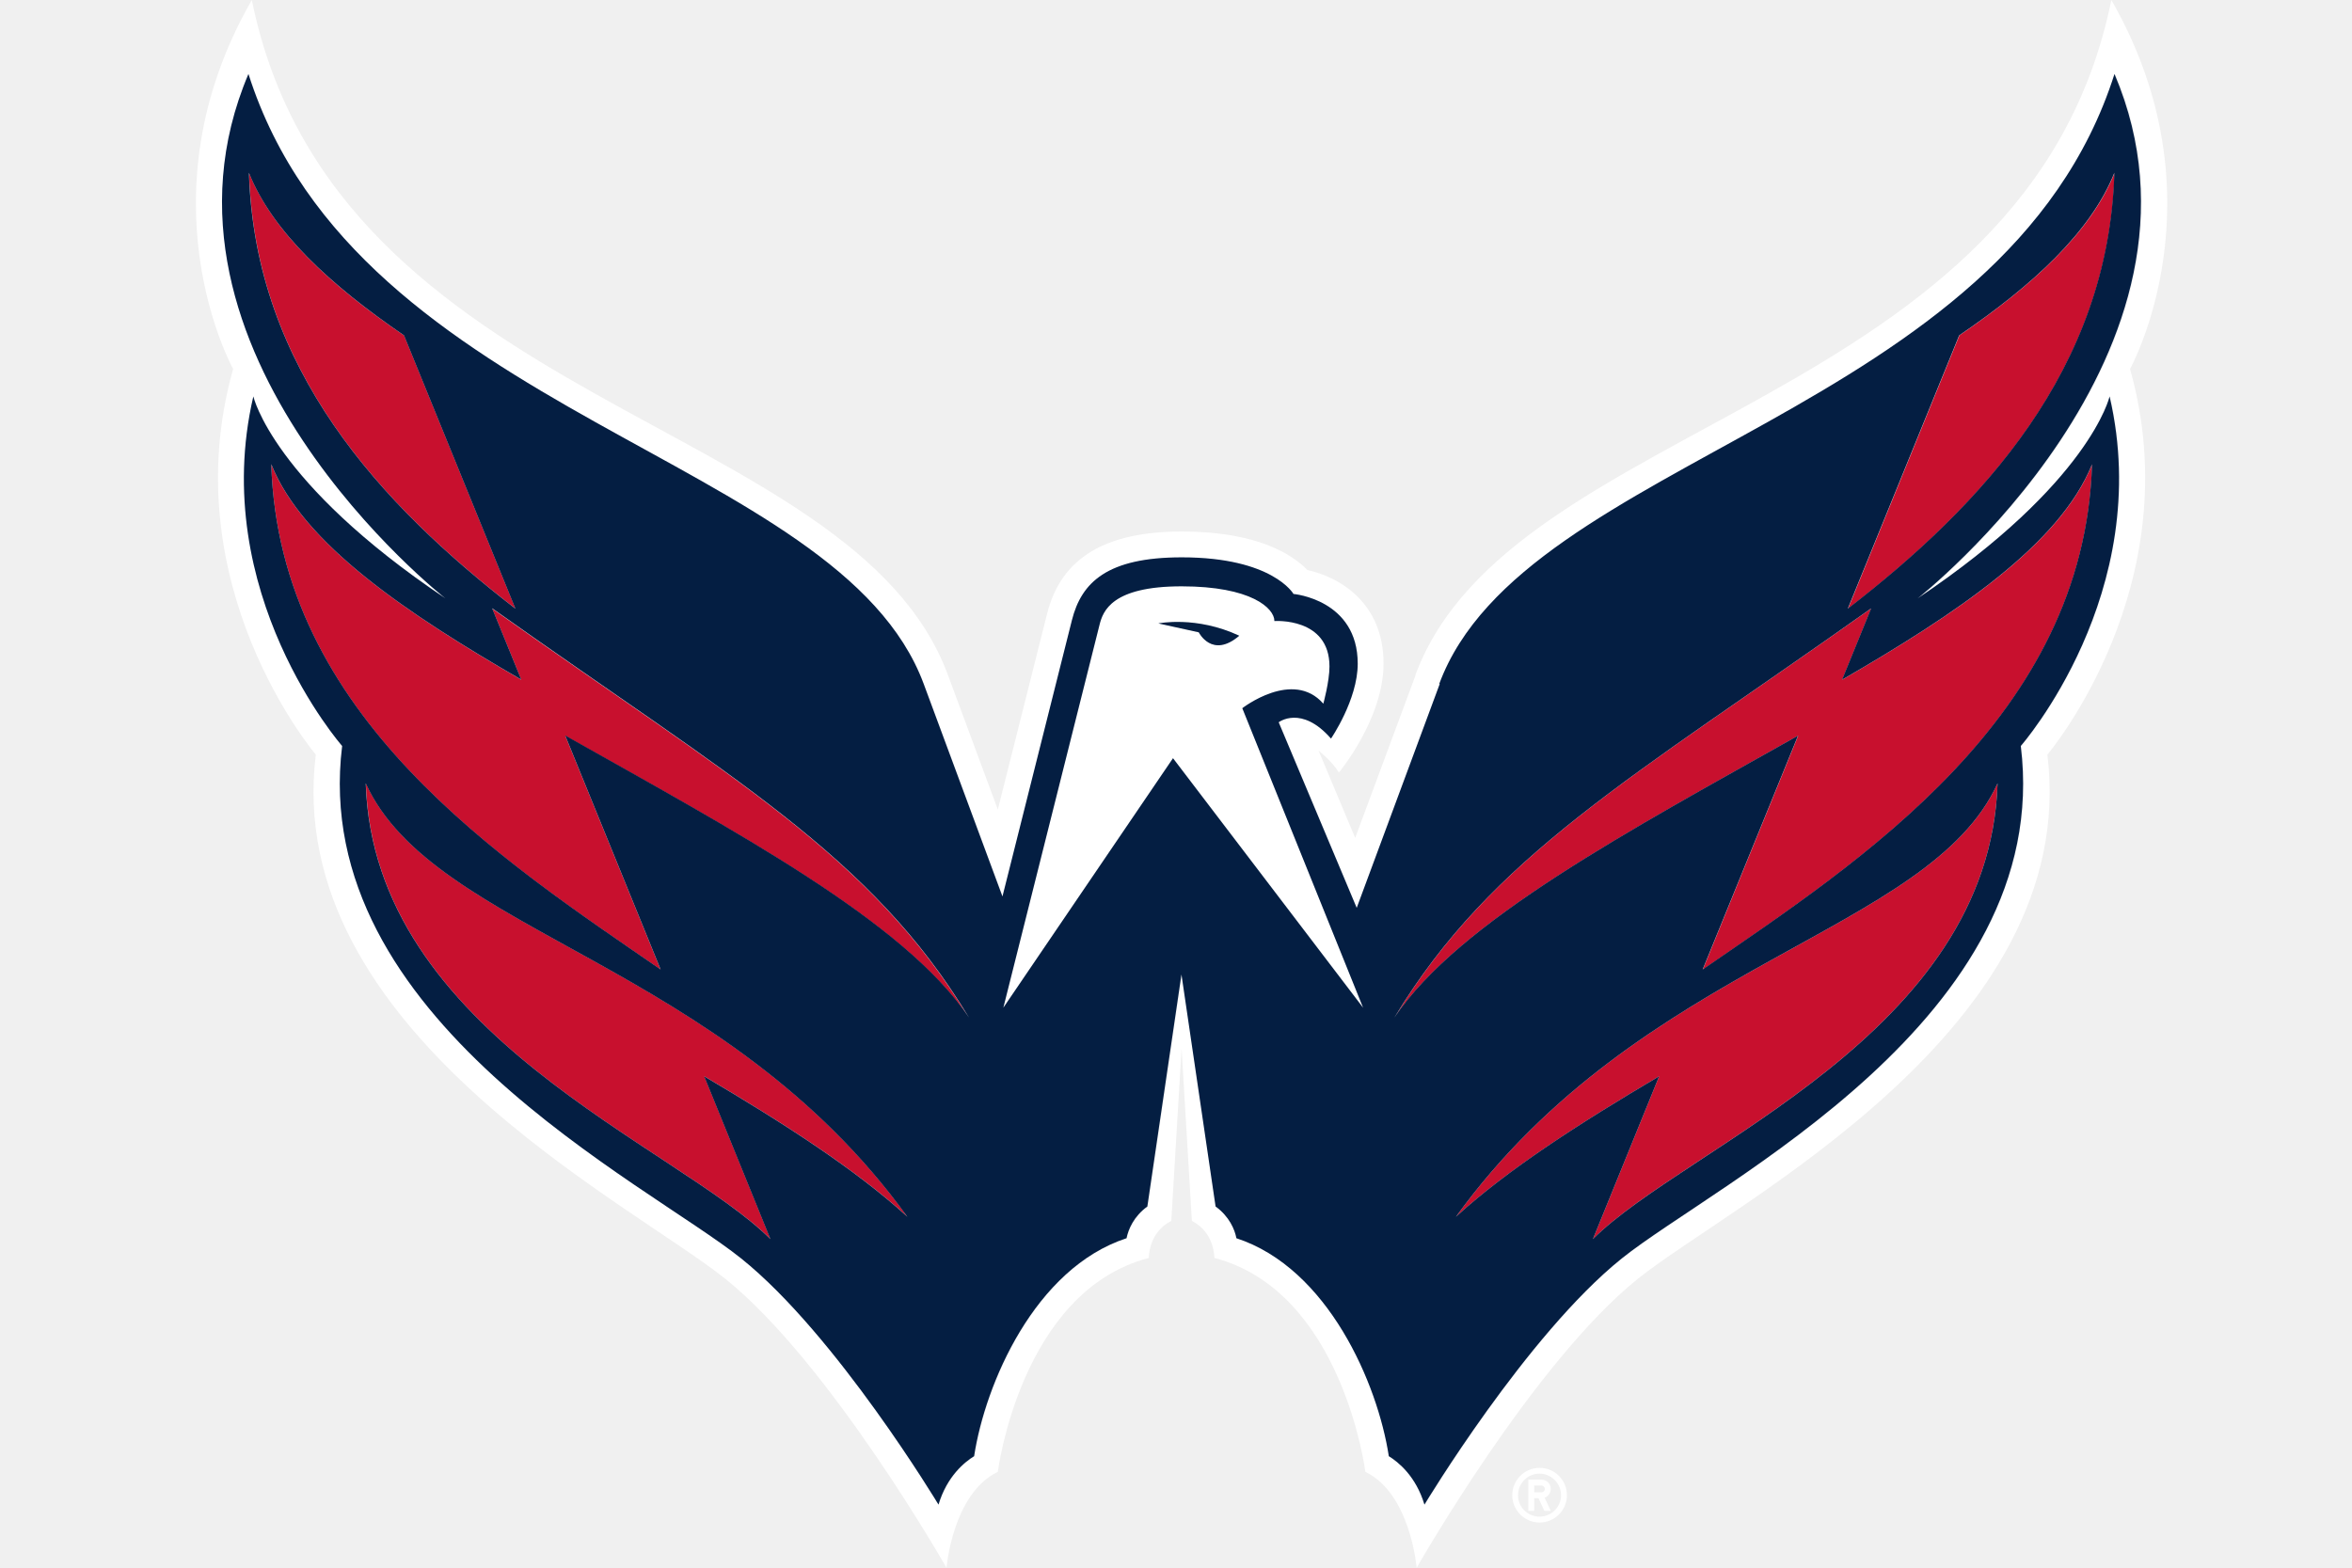
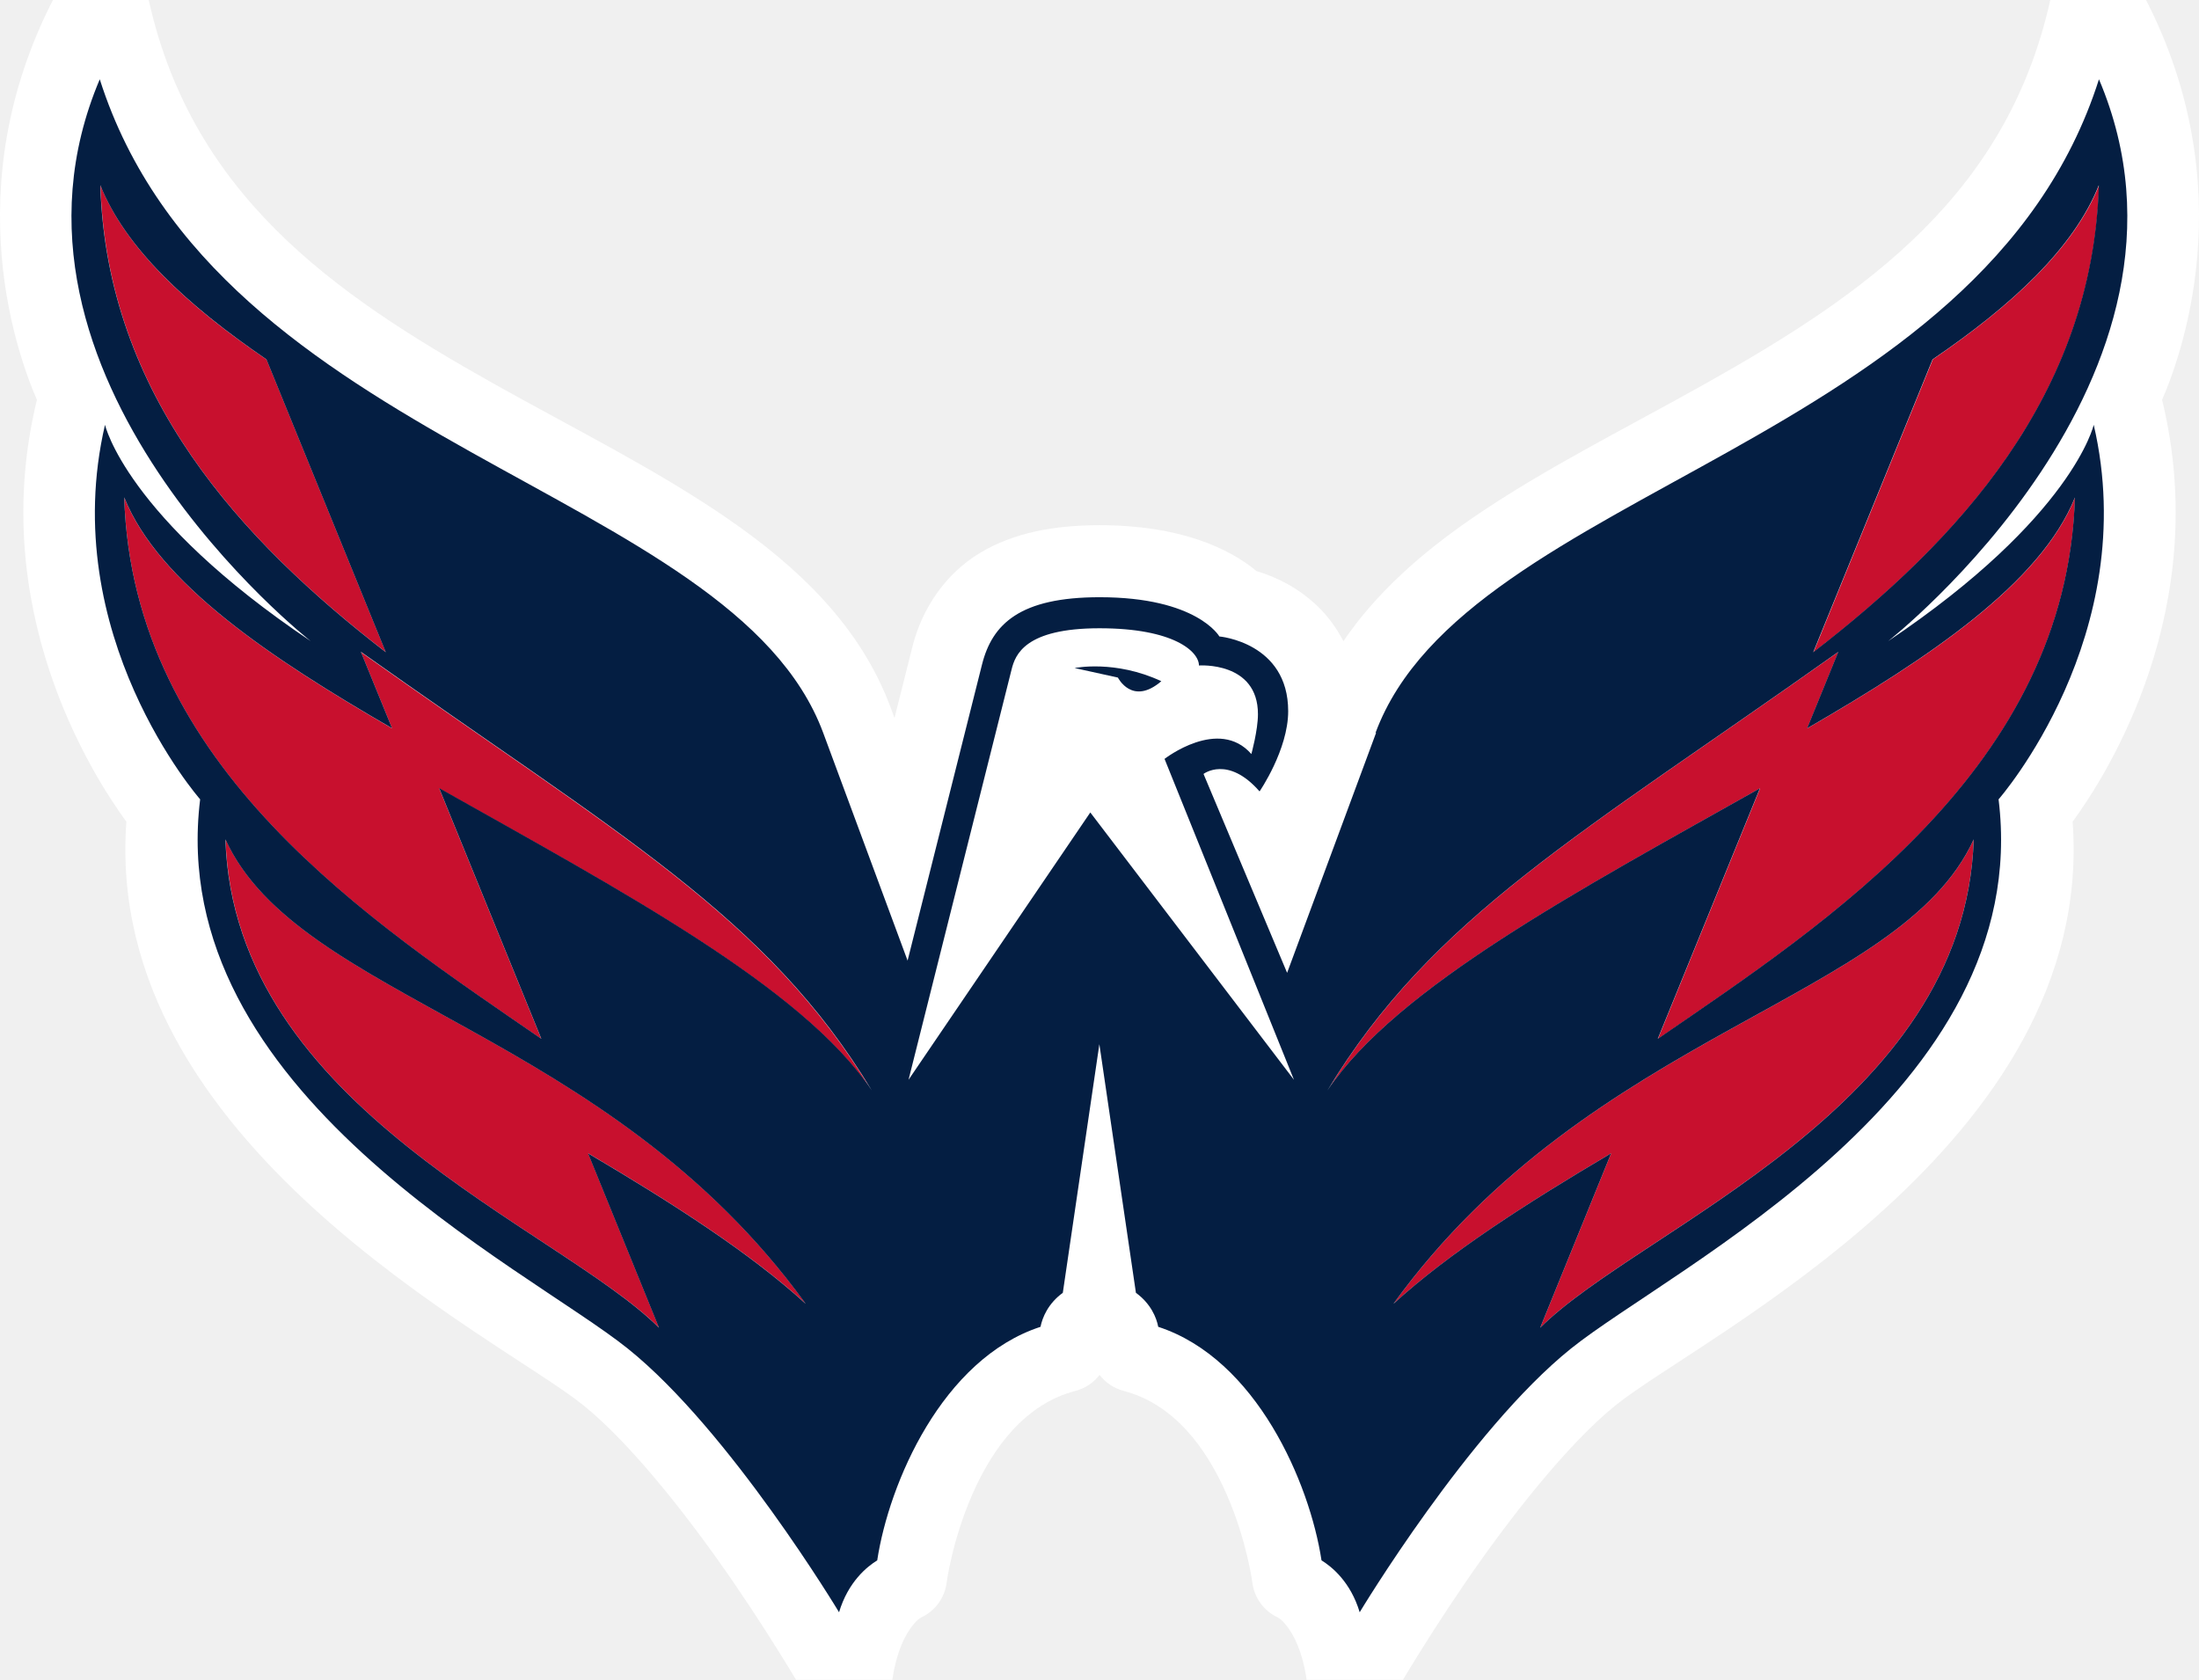
- <svg xmlns="http://www.w3.org/2000/svg" width="960" height="640" viewBox="0 0 960 640" fill="none">
-   <g clip-path="url(#clip0_873_2825)">
-     <path d="M577.819 275.558L553.14 342.067L538.19 306.432C538.19 306.432 543.976 311.04 546.484 315.392C546.484 315.392 564.712 293.53 564.712 270.899C564.712 245.811 546.433 235.52 533.633 232.704C527.643 226.509 513.409 216.986 482.382 216.986C451.355 216.986 433.128 227.635 427.393 250.522L407.272 330.496L386.894 275.507C347.572 169.574 136.782 167.117 102.785 0C56.347 80.845 95.156 150.63 95.156 150.63C70.222 239.053 128.897 308.07 128.897 308.07C115.124 420.25 257.256 490.957 296.014 522.035C338.766 556.339 386.331 640.051 386.331 640.051C386.331 640.051 388.84 609.69 407.272 600.883C407.272 600.883 416.539 527.206 468.916 513.536C468.916 513.536 468.66 503.194 478.081 498.432L482.28 427.981L486.478 498.432C495.899 503.194 495.643 513.536 495.643 513.536C548.02 527.206 557.288 600.883 557.288 600.883C575.72 609.69 578.228 640.051 578.228 640.051C578.228 640.051 625.793 556.339 668.545 522.035C707.304 490.957 849.435 420.25 835.662 308.07C835.662 308.07 894.337 239.053 869.403 150.63C869.403 150.63 908.212 80.845 861.774 0C827.777 167.117 617.038 169.574 577.716 275.558H577.819ZM782.926 244.326C853.377 197.018 861.262 161.894 861.262 161.894C879.899 242.074 825.012 304.589 825.012 304.589C838.734 416 700.904 482.714 662.094 513.843C623.284 544.973 581.608 614.298 581.608 614.298C578.126 602.675 570.907 596.89 567.067 594.534C562.561 564.992 542.286 517.786 504.859 505.549C504.142 502.016 501.992 496.691 496.36 492.595L482.433 397.875L468.507 492.595C462.875 496.691 460.724 502.016 460.008 505.549C422.58 517.786 402.305 565.043 397.8 594.534C393.96 596.89 386.74 602.675 383.259 614.298C383.259 614.298 341.582 545.024 302.772 513.843C263.963 482.714 126.132 416 139.854 304.589C139.854 304.589 84.968 242.074 103.604 161.894C103.604 161.894 111.489 197.018 181.94 244.326C181.94 244.326 53.428 143.667 101.556 30.259C146.254 170.65 342.504 185.805 377.166 279.245L409.32 366.029L437.684 253.184C441.576 237.773 452.123 227.584 482.484 227.584C519.656 227.584 528.104 242.534 528.104 242.534C528.104 242.534 554.318 244.736 554.318 271.002C554.318 285.747 543.412 301.568 543.412 301.568C531.329 287.744 522.062 294.912 522.062 294.912L553.908 370.688L587.803 279.245C622.465 185.805 818.715 170.65 863.412 30.259C911.54 143.718 783.08 244.326 783.08 244.326H782.926Z" fill="white" />
-     <path d="M540.186 287.283C540.186 287.283 542.695 278.169 542.695 272.076C542.695 251.903 520.218 253.542 520.218 253.542C520.218 248.319 511.514 239.359 482.33 239.359C453.146 239.359 450.228 249.497 448.846 255.027L409.575 411.391L478.849 309.503L556.468 411.391L507.162 289.126C507.162 289.126 527.745 273.049 540.238 287.283H540.186ZM489.294 258.099L472.807 254.463C472.807 254.463 488.116 251.238 505.831 259.481C494.721 269.004 489.294 258.099 489.294 258.099Z" fill="white" />
-     <path d="M639.566 610.406C639.566 604.211 634.549 599.244 628.405 599.244C622.261 599.244 617.243 604.262 617.243 610.406C617.243 616.55 622.261 621.567 628.405 621.567C634.549 621.567 639.566 616.55 639.566 610.406ZM619.598 610.406C619.598 605.542 623.541 601.599 628.354 601.599C633.166 601.599 637.16 605.542 637.16 610.406C637.16 615.27 633.218 619.161 628.354 619.161C623.49 619.161 619.598 615.219 619.598 610.406Z" fill="white" />
-     <path d="M632.962 616.807L630.453 611.431C631.938 610.919 632.962 609.486 632.962 607.847C632.962 605.748 631.272 604.059 629.173 604.059H623.797V616.807H626.203V611.636H627.944L630.35 616.807H633.013H632.962ZM629.173 609.23H626.203V606.465H629.173C629.941 606.465 630.555 607.079 630.555 607.847C630.555 608.615 629.941 609.23 629.173 609.23Z" fill="white" />
-     <path d="M210.408 248.525L164.942 136.961C134.683 116.378 111.234 94.567 101.659 70.606C104.117 150.887 155.522 206.081 210.459 248.525H210.408Z" fill="#C8102E" />
-     <path d="M200.885 248.372L212.763 277.505C166.376 250.676 123.829 222.209 110.722 189.543C113.896 292.66 205.134 351.386 269.646 395.828L230.734 300.391C299.65 339.201 369.128 376.116 395.445 415.489C355.458 349.185 298.933 318.055 200.834 248.423L200.885 248.372Z" fill="#C8102E" />
-     <path d="M149.326 319.795C152.552 422.451 276.251 467.661 314.497 505.856L287.464 439.398C319.822 458.496 349.313 477.44 370.408 496.742C294.837 392.294 177.281 381.133 149.326 319.795Z" fill="#C8102E" />
-     <path d="M799.771 136.908L754.306 248.473C809.243 206.028 860.648 150.783 863.106 70.553C853.531 94.514 830.03 116.274 799.771 136.908Z" fill="#C8102E" />
-     <path d="M733.928 300.391L695.016 395.828C759.528 351.335 850.766 292.66 853.94 189.543C840.833 222.26 798.286 250.676 751.899 277.505L763.777 248.372C665.678 318.004 609.204 349.133 569.166 415.437C595.534 376.065 664.961 339.201 733.928 300.34V300.391Z" fill="#C8102E" />
-     <path d="M815.335 319.795C787.38 381.133 669.876 392.294 594.254 496.742C615.4 477.44 644.839 458.496 677.198 439.398L650.164 505.856C688.411 467.609 812.11 422.451 815.335 319.795Z" fill="#C8102E" />
-     <path d="M472.808 254.514L489.294 258.149C489.294 258.149 494.721 269.055 505.832 259.532C488.168 251.289 472.808 254.514 472.808 254.514Z" fill="#041E42" />
-     <path d="M587.649 279.193L553.755 370.636L521.908 294.86C521.908 294.86 531.175 287.692 543.259 301.516C543.259 301.516 554.164 285.644 554.164 270.949C554.164 244.735 527.95 242.482 527.95 242.482C527.95 242.482 519.502 227.532 482.331 227.532C451.969 227.532 441.422 237.721 437.531 253.132L409.166 365.977L377.012 279.193C342.35 185.753 146.1 170.597 101.403 30.207C53.275 143.666 181.787 244.274 181.787 244.274C111.284 196.965 103.399 161.842 103.399 161.842C84.763 242.021 139.649 304.537 139.649 304.537C125.927 415.948 263.758 482.661 302.567 513.791C341.377 544.921 383.054 614.245 383.054 614.245C386.535 602.623 393.755 596.837 397.595 594.482C402.1 564.94 422.375 517.733 459.803 505.497C460.519 501.964 462.67 496.639 468.302 492.543L482.228 397.823L496.155 492.543C501.787 496.639 503.988 501.964 504.654 505.497C542.081 517.733 562.356 564.991 566.862 594.482C570.702 596.837 577.921 602.623 581.403 614.245C581.403 614.245 623.079 544.972 661.889 513.791C700.699 482.661 838.529 415.948 824.807 304.537C824.807 304.537 879.694 242.021 861.057 161.842C861.057 161.842 853.172 196.965 782.721 244.274C782.721 244.274 911.233 143.615 863.054 30.207C818.356 170.597 622.107 185.753 587.444 279.193H587.649ZM101.607 70.553C111.182 94.514 134.683 116.274 164.891 136.908L210.356 248.473C155.47 206.028 104.065 150.834 101.607 70.553ZM287.412 439.397L314.446 505.855C276.199 467.609 152.551 422.45 149.275 319.794C177.23 381.132 294.734 392.293 370.356 496.741C349.262 477.439 319.771 458.495 287.412 439.397ZM230.734 300.338L269.646 395.775C205.134 351.282 113.895 292.607 110.721 189.49C123.828 222.207 166.375 250.623 212.763 277.452L200.884 248.319C298.983 317.951 355.457 349.081 395.495 415.385C369.127 376.012 299.7 339.148 230.785 300.287L230.734 300.338ZM478.798 309.503L409.524 411.391L448.795 255.026C450.177 249.497 453.812 239.359 482.279 239.359C510.747 239.359 520.167 248.319 520.167 253.541C520.167 253.541 542.644 251.903 542.644 272.076C542.644 278.22 540.135 287.282 540.135 287.282C527.694 273.049 507.06 289.125 507.06 289.125L556.366 411.391L478.747 309.503H478.798ZM650.164 505.855L677.198 439.397C644.839 458.495 615.348 477.439 594.254 496.741C669.876 392.293 787.38 381.132 815.335 319.794C812.11 422.45 688.411 467.66 650.164 505.855ZM853.889 189.49C850.715 292.607 759.476 351.333 694.964 395.775L733.876 300.338C664.91 339.148 595.483 376.063 569.115 415.436C609.153 349.132 665.627 318.002 763.726 248.37L751.847 277.503C798.235 250.674 840.782 222.207 853.889 189.541V189.49ZM754.203 248.473L799.668 136.908C829.927 116.325 853.428 94.514 863.003 70.553C860.545 150.834 809.14 206.028 754.203 248.473Z" fill="#041E42" />
-   </g>
-   <defs>
+ <svg xmlns="http://www.w3.org/2000/svg" width="837.77" height="640" viewBox="0 0 837.77 640" fill="none" version="1.1" id="svg12">
+   <defs id="defs12">
    <clipPath id="clip0_873_2825">
-       <rect width="960" height="640" fill="white" />
+       <rect width="960" height="640" fill="#ffffff" id="rect12" x="0" y="0" />
    </clipPath>
  </defs>
+   <g clip-path="url(#clip0_873_2825)" id="g34" transform="translate(-63.39436)" style="fill:#ffffff">
+     <path id="path25" d="M 105.482,-16.674 A 16.896,16.896 0 0 0 88.137,-8.414 C 45.713,65.442 68.859,132.485 77.459,152.346 c -19.288,79.124 20.628,142.334 34.088,160.719 -9.082,122.726 141.725,196.352 173.898,222.15 18.529,14.869 40.991,43.617 57.811,68.225 16.821,24.609 28.387,44.957 28.387,44.957 a 16.896,16.896 0 0 0 31.523,-6.955 c 0,0 0.518,-5.713 2.73,-12.273 2.213,-6.56 5.987,-11.765 8.658,-13.041 a 16.896,16.896 0 0 0 9.479,-13.137 c 0,0 2.111,-16.203 9.881,-33.846 7.77,-17.643 20.019,-34.24 39.268,-39.264 a 16.896,16.896 0 0 0 9.131,-6.074 16.896,16.896 0 0 0 9.064,6.074 c 19.248,5.024 31.498,21.621 39.268,39.264 7.77,17.643 9.881,33.846 9.881,33.846 a 16.896,16.896 0 0 0 9.479,13.137 c 2.671,1.276 6.446,6.481 8.658,13.041 2.213,6.56 2.73,12.273 2.73,12.273 a 16.896,16.896 0 0 0 31.523,6.955 c 0,0 11.566,-20.348 28.387,-44.957 16.819,-24.608 39.282,-53.356 57.811,-68.225 l 0.004,-0.004 c 32.183,-25.802 182.978,-99.426 173.895,-222.148 13.461,-18.386 53.376,-81.594 34.088,-160.717 8.6,-19.86 31.746,-86.904 -10.678,-160.76 a 16.896,16.896 0 0 0 -31.203,5.047 C 829.576,73.525 774.349,111.768 713.467,145.977 c -30.441,17.104 -61.868,32.656 -89.127,51.393 -19.186,13.188 -36.489,28.311 -49.139,46.906 -2.589,-4.983 -5.793,-9.345 -9.391,-12.879 -7.496,-7.363 -15.95,-11.487 -23.742,-13.846 -10.382,-8.662 -29.229,-17.459 -59.686,-17.459 -17.446,0 -32.874,2.87 -45.709,10.615 -12.835,7.745 -21.925,20.771 -25.668,35.709 l -6.824,27.123 -1.445,-3.902 a 16.896,16.896 0 0 0 -0.004,-0.008 C 391.196,238.549 367.524,216.074 340.26,197.346 312.996,178.617 281.562,163.07 251.115,145.969 190.221,111.767 134.982,73.523 119.34,-3.367 A 16.896,16.896 0 0 0 105.482,-16.674 Z m 751.965,98.457 c 0.387,31.983 -12.408,61.45 -28.617,86.48 -23.334,36.032 -53.287,60.416 -55.246,61.982 0.007,-0.004 -0.089,0.063 -0.076,0.055 a 16.896,16.896 0 0 0 -0.027,0.035 c -0.009,0.008 -0.123,0.105 -0.131,0.111 a 16.896,16.896 0 0 0 -0.283,0.422 16.896,16.896 0 0 0 9.859,30.352 h 0.154 a 16.896,16.896 0 0 0 10.045,-3.488 16.896,16.896 0 0 0 0.184,-0.055 c 0.15,-0.102 0.278,-0.199 0.428,-0.301 a 16.896,16.896 0 0 0 0.236,-0.137 c 0,0 0.118,-0.1 0.205,-0.174 23.829,-16.181 40.543,-31.018 52.814,-44.039 -6.121,47.339 -34.676,80.416 -34.676,80.416 a 16.896,16.896 0 0 0 -4.072,13.211 c 11.944,96.977 -111.872,158.039 -156.721,194.012 -27.673,22.196 -54.025,58.195 -69.713,81.727 -3.375,-15.031 -9.46,-31.752 -19.053,-47.592 -10.368,-17.12 -24.99,-33.357 -44.916,-42.27 -1.425,-2.769 -3.192,-5.556 -5.627,-8.24 l -13.066,-88.873 a 16.896,16.896 0 0 0 -33.43,0 l -13.066,88.873 c -2.436,2.684 -4.204,5.472 -5.629,8.242 -19.93,8.916 -34.551,25.165 -44.918,42.289 -9.593,15.846 -15.676,32.568 -19.051,47.586 -15.689,-23.52 -42.043,-59.512 -69.703,-81.734 a 16.896,16.896 0 0 0 -0.01,-0.008 C 268.494,464.693 144.677,403.631 156.621,306.654 a 16.896,16.896 0 0 0 -4.072,-13.211 c 0,0 -28.447,-32.945 -34.645,-80.135 12.568,13.274 30.038,28.538 54.617,45.043 a 16.896,16.896 0 0 0 19.836,-27.324 c 0,0 -30.166,-23.762 -54.582,-60.549 -16.91,-25.477 -30.477,-55.742 -30.178,-88.574 31.373,48.41 80.99,79.286 127.275,105.195 59.638,33.384 112.634,60.768 126.453,98.02 l 32.152,86.779 a 16.896,16.896 0 0 0 32.227,-1.752 L 454.062,257.32 c 9.6e-4,-0.004 0.003,-0.004 0.004,-0.008 l 0.002,-0.012 c 1.272,-5.028 2.27,-6.574 5.264,-8.51 2.999,-1.939 9.862,-4.312 23.152,-4.312 16.321,0 24.686,3.213 28.574,5.363 1.944,1.075 2.815,1.911 3.076,2.178 0.261,0.267 -0.74,-1.176 -0.74,-1.176 a 16.896,16.896 0 0 0 13.295,8.523 c 0,0 3.065,0.421 5.99,2.133 2.925,1.711 4.744,1.989 4.744,9.502 0,1.695 -0.578,3.965 -1.393,6.379 -2.784,-0.774 -5.526,-1.26 -8.107,-1.217 -8.984,0.15 -16.197,5.385 -16.197,5.385 a 16.896,16.896 0 0 0 -5.238,19.908 l 31.846,75.775 a 16.896,16.896 0 0 0 31.414,-0.674 l 33.895,-91.443 v 0.004 c 13.819,-37.252 66.815,-64.635 126.453,-98.02 46.323,-25.931 95.983,-56.837 127.352,-105.316 z" style="fill:#ffffff" />
+     <path d="m 540.186,287.283 c 0,0 2.509,-9.114 2.509,-15.207 0,-20.173 -22.477,-18.534 -22.477,-18.534 0,-5.223 -8.704,-14.183 -37.888,-14.183 -29.184,0 -32.102,10.138 -33.484,15.668 l -39.271,156.364 69.274,-101.888 77.619,101.888 -49.306,-122.265 c 0,0 20.583,-16.077 33.076,-1.843 z m -50.892,-29.184 -16.487,-3.636 c 0,0 15.309,-3.225 33.024,5.018 -11.11,9.523 -16.537,-1.382 -16.537,-1.382 z" fill="#ffffff" id="path26" style="fill:#ffffff" />
+     <path d="M 210.408,248.525 164.942,136.961 c -30.259,-20.583 -53.708,-42.394 -63.283,-66.356 2.458,80.281 53.863,135.476 108.8,177.919 z" fill="#c8102e" id="path27" style="fill:#ffffff" />
+     <path d="m 200.885,248.372 11.878,29.133 c -46.387,-26.829 -88.934,-55.296 -102.041,-87.962 3.174,103.117 94.412,161.843 158.924,206.285 l -38.912,-95.437 c 68.916,38.81 138.394,75.725 164.711,115.098 -39.987,-66.304 -96.512,-97.434 -194.611,-167.066 z" fill="#c8102e" id="path28" style="fill:#ffffff" />
+     <path d="m 149.326,319.795 c 3.226,102.656 126.925,147.866 165.171,186.061 l -27.033,-66.458 c 32.358,19.098 61.849,38.042 82.944,57.344 C 294.837,392.294 177.281,381.133 149.326,319.795 Z" fill="#c8102e" id="path29" style="fill:#ffffff" />
+     <path d="m 799.771,136.908 -45.465,111.565 c 54.937,-42.445 106.342,-97.69 108.8,-177.92 -9.575,23.962 -33.076,45.721 -63.335,66.355 z" fill="#c8102e" id="path30" style="fill:#ffffff" />
+     <path d="m 733.928,300.391 -38.912,95.437 C 759.528,351.335 850.766,292.66 853.94,189.543 840.833,222.26 798.286,250.676 751.899,277.505 l 11.878,-29.133 C 665.678,318.004 609.204,349.133 569.166,415.437 595.534,376.065 664.961,339.201 733.928,300.34 Z" fill="#c8102e" id="path31" style="fill:#ffffff" />
+     <path d="M 815.335,319.795 C 787.38,381.133 669.876,392.294 594.254,496.742 615.4,477.44 644.839,458.496 677.198,439.398 l -27.034,66.458 C 688.411,467.609 812.11,422.451 815.335,319.795 Z" fill="#c8102e" id="path32" style="fill:#ffffff" />
+     <path d="m 472.808,254.514 16.486,3.635 c 0,0 5.427,10.906 16.538,1.383 -17.664,-8.243 -33.024,-5.018 -33.024,-5.018 z" fill="#041e42" id="path33" style="fill:#ffffff" />
+     <path d="m 587.649,279.193 -33.894,91.443 -31.847,-75.776 c 0,0 9.267,-7.168 21.351,6.656 0,0 10.905,-15.872 10.905,-30.567 0,-26.214 -26.214,-28.467 -26.214,-28.467 0,0 -8.448,-14.95 -45.619,-14.95 -30.362,0 -40.909,10.189 -44.8,25.6 L 409.166,365.977 377.012,279.193 C 342.35,185.753 146.1,170.597 101.403,30.207 c -48.128,113.459 80.384,214.067 80.384,214.067 -70.503,-47.309 -78.388,-82.432 -78.388,-82.432 -18.636,80.179 36.25,142.695 36.25,142.695 -13.722,111.411 124.109,178.124 162.918,209.254 38.81,31.13 80.487,100.454 80.487,100.454 3.481,-11.622 10.701,-17.408 14.541,-19.763 4.505,-29.542 24.78,-76.749 62.208,-88.985 0.716,-3.533 2.867,-8.858 8.499,-12.954 l 13.926,-94.72 13.927,94.72 c 5.632,4.096 7.833,9.421 8.499,12.954 37.427,12.236 57.702,59.494 62.208,88.985 3.84,2.355 11.059,8.141 14.541,19.763 0,0 41.676,-69.273 80.486,-100.454 38.81,-31.13 176.64,-97.843 162.918,-209.254 0,0 54.887,-62.516 36.25,-142.695 0,0 -7.885,35.123 -78.336,82.432 0,0 128.512,-100.659 80.333,-214.067 -44.698,140.39 -240.947,155.546 -275.61,248.986 z M 101.607,70.553 c 9.575,23.962 33.076,45.721 63.284,66.355 l 45.465,111.565 C 155.47,206.028 104.065,150.834 101.607,70.553 Z m 185.805,368.844 27.034,66.458 C 276.199,467.609 152.551,422.45 149.275,319.794 c 27.955,61.338 145.459,72.499 221.081,176.947 -21.094,-19.302 -50.585,-38.246 -82.944,-57.344 z m -56.678,-139.059 38.912,95.437 C 205.134,351.282 113.895,292.607 110.721,189.49 c 13.107,32.717 55.654,61.133 102.042,87.962 L 200.884,248.319 C 298.983,317.951 355.457,349.081 395.495,415.385 369.127,376.012 299.7,339.148 230.785,300.287 Z m 248.064,9.165 -69.274,101.888 39.271,-156.365 c 1.382,-5.529 5.017,-15.667 33.484,-15.667 28.468,0 37.888,8.96 37.888,14.182 0,0 22.477,-1.638 22.477,18.535 0,6.144 -2.509,15.206 -2.509,15.206 -12.441,-14.233 -33.075,1.843 -33.075,1.843 l 49.306,122.266 -77.619,-101.888 z m 171.366,196.352 27.034,-66.458 c -32.359,19.098 -61.85,38.042 -82.944,57.344 C 669.876,392.293 787.38,381.132 815.335,319.794 812.11,422.45 688.411,467.66 650.164,505.855 Z M 853.889,189.49 c -3.174,103.117 -94.413,161.843 -158.925,206.285 l 38.912,-95.437 c -68.966,38.81 -138.393,75.725 -164.761,115.098 40.038,-66.304 96.512,-97.434 194.611,-167.066 l -11.879,29.133 c 46.388,-26.829 88.935,-55.296 102.042,-87.962 z m -99.686,58.983 45.465,-111.565 c 30.259,-20.583 53.76,-42.394 63.335,-66.355 -2.458,80.281 -53.863,135.475 -108.8,177.92 z" fill="#041e42" id="path34" style="fill:#ffffff" />
+   </g>
+   <g clip-path="url(#clip0_873_2825)" id="g24" transform="translate(-63.39436)">
+     <path id="path13" d="M 105.482,-16.674 A 16.896,16.896 0 0 0 88.137,-8.414 C 45.713,65.442 68.859,132.485 77.459,152.346 c -19.288,79.124 20.628,142.334 34.088,160.719 -9.082,122.726 141.725,196.352 173.898,222.15 18.529,14.869 40.991,43.617 57.811,68.225 16.821,24.609 28.387,44.957 28.387,44.957 a 16.896,16.896 0 0 0 31.523,-6.955 c 0,0 0.518,-5.713 2.73,-12.273 2.213,-6.56 5.987,-11.765 8.658,-13.041 a 16.896,16.896 0 0 0 9.479,-13.137 c 0,0 2.111,-16.203 9.881,-33.846 7.77,-17.643 20.019,-34.24 39.268,-39.264 a 16.896,16.896 0 0 0 9.131,-6.074 16.896,16.896 0 0 0 9.064,6.074 c 19.248,5.024 31.498,21.621 39.268,39.264 7.77,17.643 9.881,33.846 9.881,33.846 a 16.896,16.896 0 0 0 9.479,13.137 c 2.671,1.276 6.446,6.481 8.658,13.041 2.213,6.56 2.73,12.273 2.73,12.273 a 16.896,16.896 0 0 0 31.523,6.955 c 0,0 11.566,-20.348 28.387,-44.957 16.819,-24.608 39.282,-53.356 57.811,-68.225 l 0.004,-0.004 c 32.183,-25.802 182.978,-99.426 173.895,-222.148 13.461,-18.386 53.376,-81.594 34.088,-160.717 8.6,-19.86 31.746,-86.904 -10.678,-160.76 a 16.896,16.896 0 0 0 -31.203,5.047 C 829.576,73.525 774.349,111.768 713.467,145.977 c -30.441,17.104 -61.868,32.656 -89.127,51.393 -19.186,13.188 -36.489,28.311 -49.139,46.906 -2.589,-4.983 -5.793,-9.345 -9.391,-12.879 -7.496,-7.363 -15.95,-11.487 -23.742,-13.846 -10.382,-8.662 -29.229,-17.459 -59.686,-17.459 -17.446,0 -32.874,2.87 -45.709,10.615 -12.835,7.745 -21.925,20.771 -25.668,35.709 l -6.824,27.123 -1.445,-3.902 a 16.896,16.896 0 0 0 -0.004,-0.008 C 391.196,238.549 367.524,216.074 340.26,197.346 312.996,178.617 281.562,163.07 251.115,145.969 190.221,111.767 134.982,73.523 119.34,-3.367 A 16.896,16.896 0 0 0 105.482,-16.674 Z m 751.965,98.457 c 0.387,31.983 -12.408,61.45 -28.617,86.48 -23.334,36.032 -53.287,60.416 -55.246,61.982 0.007,-0.004 -0.089,0.063 -0.076,0.055 a 16.896,16.896 0 0 0 -0.027,0.035 c -0.009,0.008 -0.123,0.105 -0.131,0.111 a 16.896,16.896 0 0 0 -0.283,0.422 16.896,16.896 0 0 0 9.859,30.352 h 0.154 a 16.896,16.896 0 0 0 10.045,-3.488 16.896,16.896 0 0 0 0.184,-0.055 c 0.15,-0.102 0.278,-0.199 0.428,-0.301 a 16.896,16.896 0 0 0 0.236,-0.137 c 0,0 0.118,-0.1 0.205,-0.174 23.829,-16.181 40.543,-31.018 52.814,-44.039 -6.121,47.339 -34.676,80.416 -34.676,80.416 a 16.896,16.896 0 0 0 -4.072,13.211 c 11.944,96.977 -111.872,158.039 -156.721,194.012 -27.673,22.196 -54.025,58.195 -69.713,81.727 -3.375,-15.031 -9.46,-31.752 -19.053,-47.592 -10.368,-17.12 -24.99,-33.357 -44.916,-42.27 -1.425,-2.769 -3.192,-5.556 -5.627,-8.24 l -13.066,-88.873 a 16.896,16.896 0 0 0 -33.43,0 l -13.066,88.873 c -2.436,2.684 -4.204,5.472 -5.629,8.242 -19.93,8.916 -34.551,25.165 -44.918,42.289 -9.593,15.846 -15.676,32.568 -19.051,47.586 -15.689,-23.52 -42.043,-59.512 -69.703,-81.734 a 16.896,16.896 0 0 0 -0.01,-0.008 C 268.494,464.693 144.677,403.631 156.621,306.654 a 16.896,16.896 0 0 0 -4.072,-13.211 c 0,0 -28.447,-32.945 -34.645,-80.135 12.568,13.274 30.038,28.538 54.617,45.043 a 16.896,16.896 0 0 0 19.836,-27.324 c 0,0 -30.166,-23.762 -54.582,-60.549 -16.91,-25.477 -30.477,-55.742 -30.178,-88.574 31.373,48.41 80.99,79.286 127.275,105.195 59.638,33.384 112.634,60.768 126.453,98.02 l 32.152,86.779 a 16.896,16.896 0 0 0 32.227,-1.752 L 454.062,257.32 c 9.6e-4,-0.004 0.003,-0.004 0.004,-0.008 l 0.002,-0.012 c 1.272,-5.028 2.27,-6.574 5.264,-8.51 2.999,-1.939 9.862,-4.312 23.152,-4.312 16.321,0 24.686,3.213 28.574,5.363 1.944,1.075 2.815,1.911 3.076,2.178 0.261,0.267 -0.74,-1.176 -0.74,-1.176 a 16.896,16.896 0 0 0 13.295,8.523 c 0,0 3.065,0.421 5.99,2.133 2.925,1.711 4.744,1.989 4.744,9.502 0,1.695 -0.578,3.965 -1.393,6.379 -2.784,-0.774 -5.526,-1.26 -8.107,-1.217 -8.984,0.15 -16.197,5.385 -16.197,5.385 a 16.896,16.896 0 0 0 -5.238,19.908 l 31.846,75.775 a 16.896,16.896 0 0 0 31.414,-0.674 l 33.895,-91.443 v 0.004 c 13.819,-37.252 66.815,-64.635 126.453,-98.02 46.323,-25.931 95.983,-56.837 127.352,-105.316 z" />
+     <path d="m 540.186,287.283 c 0,0 2.509,-9.114 2.509,-15.207 0,-20.173 -22.477,-18.534 -22.477,-18.534 0,-5.223 -8.704,-14.183 -37.888,-14.183 -29.184,0 -32.102,10.138 -33.484,15.668 l -39.271,156.364 69.274,-101.888 77.619,101.888 -49.306,-122.265 c 0,0 20.583,-16.077 33.076,-1.843 z m -50.892,-29.184 -16.487,-3.636 c 0,0 15.309,-3.225 33.024,5.018 -11.11,9.523 -16.537,-1.382 -16.537,-1.382 z" fill="#ffffff" id="path14" />
+     <path d="M 210.408,248.525 164.942,136.961 c -30.259,-20.583 -53.708,-42.394 -63.283,-66.356 2.458,80.281 53.863,135.476 108.8,177.919 z" fill="#c8102e" id="path17" />
+     <path d="m 200.885,248.372 11.878,29.133 c -46.387,-26.829 -88.934,-55.296 -102.041,-87.962 3.174,103.117 94.412,161.843 158.924,206.285 l -38.912,-95.437 c 68.916,38.81 138.394,75.725 164.711,115.098 -39.987,-66.304 -96.512,-97.434 -194.611,-167.066 z" fill="#c8102e" id="path18" />
+     <path d="m 149.326,319.795 c 3.226,102.656 126.925,147.866 165.171,186.061 l -27.033,-66.458 c 32.358,19.098 61.849,38.042 82.944,57.344 C 294.837,392.294 177.281,381.133 149.326,319.795 Z" fill="#c8102e" id="path19" />
+     <path d="m 799.771,136.908 -45.465,111.565 c 54.937,-42.445 106.342,-97.69 108.8,-177.92 -9.575,23.962 -33.076,45.721 -63.335,66.355 z" fill="#c8102e" id="path20" />
+     <path d="m 733.928,300.391 -38.912,95.437 C 759.528,351.335 850.766,292.66 853.94,189.543 840.833,222.26 798.286,250.676 751.899,277.505 l 11.878,-29.133 C 665.678,318.004 609.204,349.133 569.166,415.437 595.534,376.065 664.961,339.201 733.928,300.34 Z" fill="#c8102e" id="path21" />
+     <path d="M 815.335,319.795 C 787.38,381.133 669.876,392.294 594.254,496.742 615.4,477.44 644.839,458.496 677.198,439.398 l -27.034,66.458 C 688.411,467.609 812.11,422.451 815.335,319.795 Z" fill="#c8102e" id="path22" />
+     <path d="m 472.808,254.514 16.486,3.635 c 0,0 5.427,10.906 16.538,1.383 -17.664,-8.243 -33.024,-5.018 -33.024,-5.018 z" fill="#041e42" id="path23" />
+     <path d="m 587.649,279.193 -33.894,91.443 -31.847,-75.776 c 0,0 9.267,-7.168 21.351,6.656 0,0 10.905,-15.872 10.905,-30.567 0,-26.214 -26.214,-28.467 -26.214,-28.467 0,0 -8.448,-14.95 -45.619,-14.95 -30.362,0 -40.909,10.189 -44.8,25.6 L 409.166,365.977 377.012,279.193 C 342.35,185.753 146.1,170.597 101.403,30.207 c -48.128,113.459 80.384,214.067 80.384,214.067 -70.503,-47.309 -78.388,-82.432 -78.388,-82.432 -18.636,80.179 36.25,142.695 36.25,142.695 -13.722,111.411 124.109,178.124 162.918,209.254 38.81,31.13 80.487,100.454 80.487,100.454 3.481,-11.622 10.701,-17.408 14.541,-19.763 4.505,-29.542 24.78,-76.749 62.208,-88.985 0.716,-3.533 2.867,-8.858 8.499,-12.954 l 13.926,-94.72 13.927,94.72 c 5.632,4.096 7.833,9.421 8.499,12.954 37.427,12.236 57.702,59.494 62.208,88.985 3.84,2.355 11.059,8.141 14.541,19.763 0,0 41.676,-69.273 80.486,-100.454 38.81,-31.13 176.64,-97.843 162.918,-209.254 0,0 54.887,-62.516 36.25,-142.695 0,0 -7.885,35.123 -78.336,82.432 0,0 128.512,-100.659 80.333,-214.067 -44.698,140.39 -240.947,155.546 -275.61,248.986 z M 101.607,70.553 c 9.575,23.962 33.076,45.721 63.284,66.355 l 45.465,111.565 C 155.47,206.028 104.065,150.834 101.607,70.553 Z m 185.805,368.844 27.034,66.458 C 276.199,467.609 152.551,422.45 149.275,319.794 c 27.955,61.338 145.459,72.499 221.081,176.947 -21.094,-19.302 -50.585,-38.246 -82.944,-57.344 z m -56.678,-139.059 38.912,95.437 C 205.134,351.282 113.895,292.607 110.721,189.49 c 13.107,32.717 55.654,61.133 102.042,87.962 L 200.884,248.319 C 298.983,317.951 355.457,349.081 395.495,415.385 369.127,376.012 299.7,339.148 230.785,300.287 Z m 248.064,9.165 -69.274,101.888 39.271,-156.365 c 1.382,-5.529 5.017,-15.667 33.484,-15.667 28.468,0 37.888,8.96 37.888,14.182 0,0 22.477,-1.638 22.477,18.535 0,6.144 -2.509,15.206 -2.509,15.206 -12.441,-14.233 -33.075,1.843 -33.075,1.843 l 49.306,122.266 -77.619,-101.888 z m 171.366,196.352 27.034,-66.458 c -32.359,19.098 -61.85,38.042 -82.944,57.344 C 669.876,392.293 787.38,381.132 815.335,319.794 812.11,422.45 688.411,467.66 650.164,505.855 Z M 853.889,189.49 c -3.174,103.117 -94.413,161.843 -158.925,206.285 l 38.912,-95.437 c -68.966,38.81 -138.393,75.725 -164.761,115.098 40.038,-66.304 96.512,-97.434 194.611,-167.066 l -11.879,29.133 c 46.388,-26.829 88.935,-55.296 102.042,-87.962 z m -99.686,58.983 45.465,-111.565 c 30.259,-20.583 53.76,-42.394 63.335,-66.355 -2.458,80.281 -53.863,135.475 -108.8,177.92 z" fill="#041e42" id="path24" />
+   </g>
</svg>
